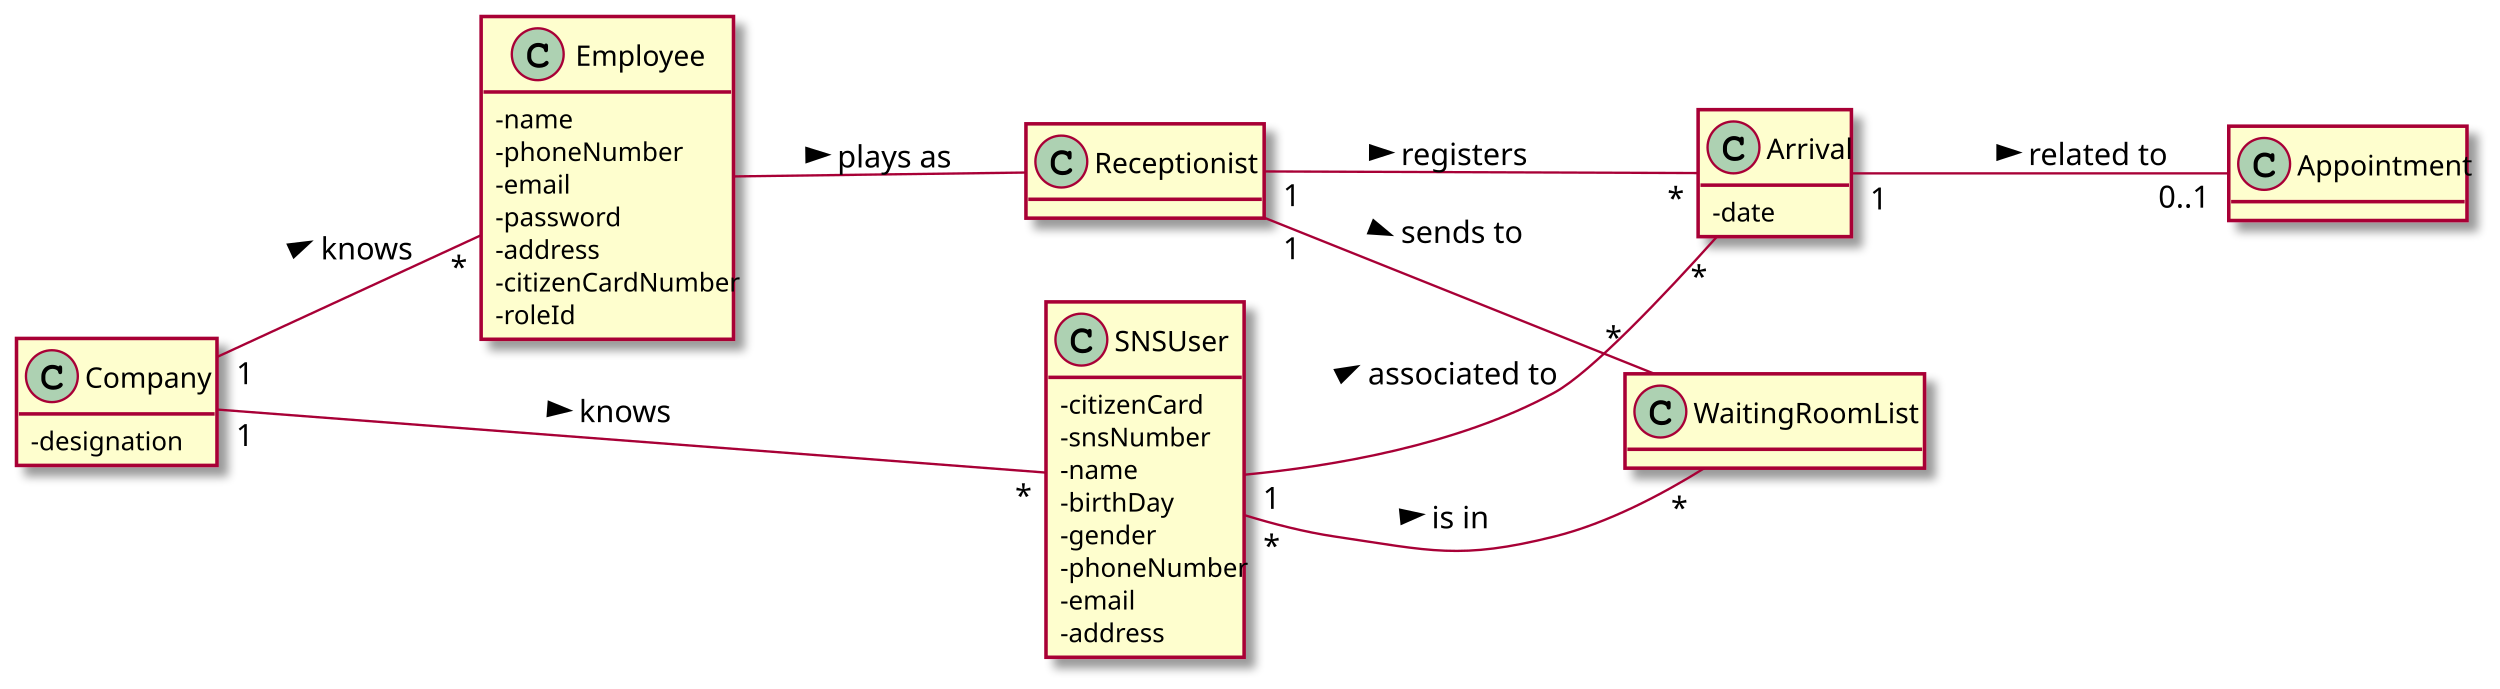
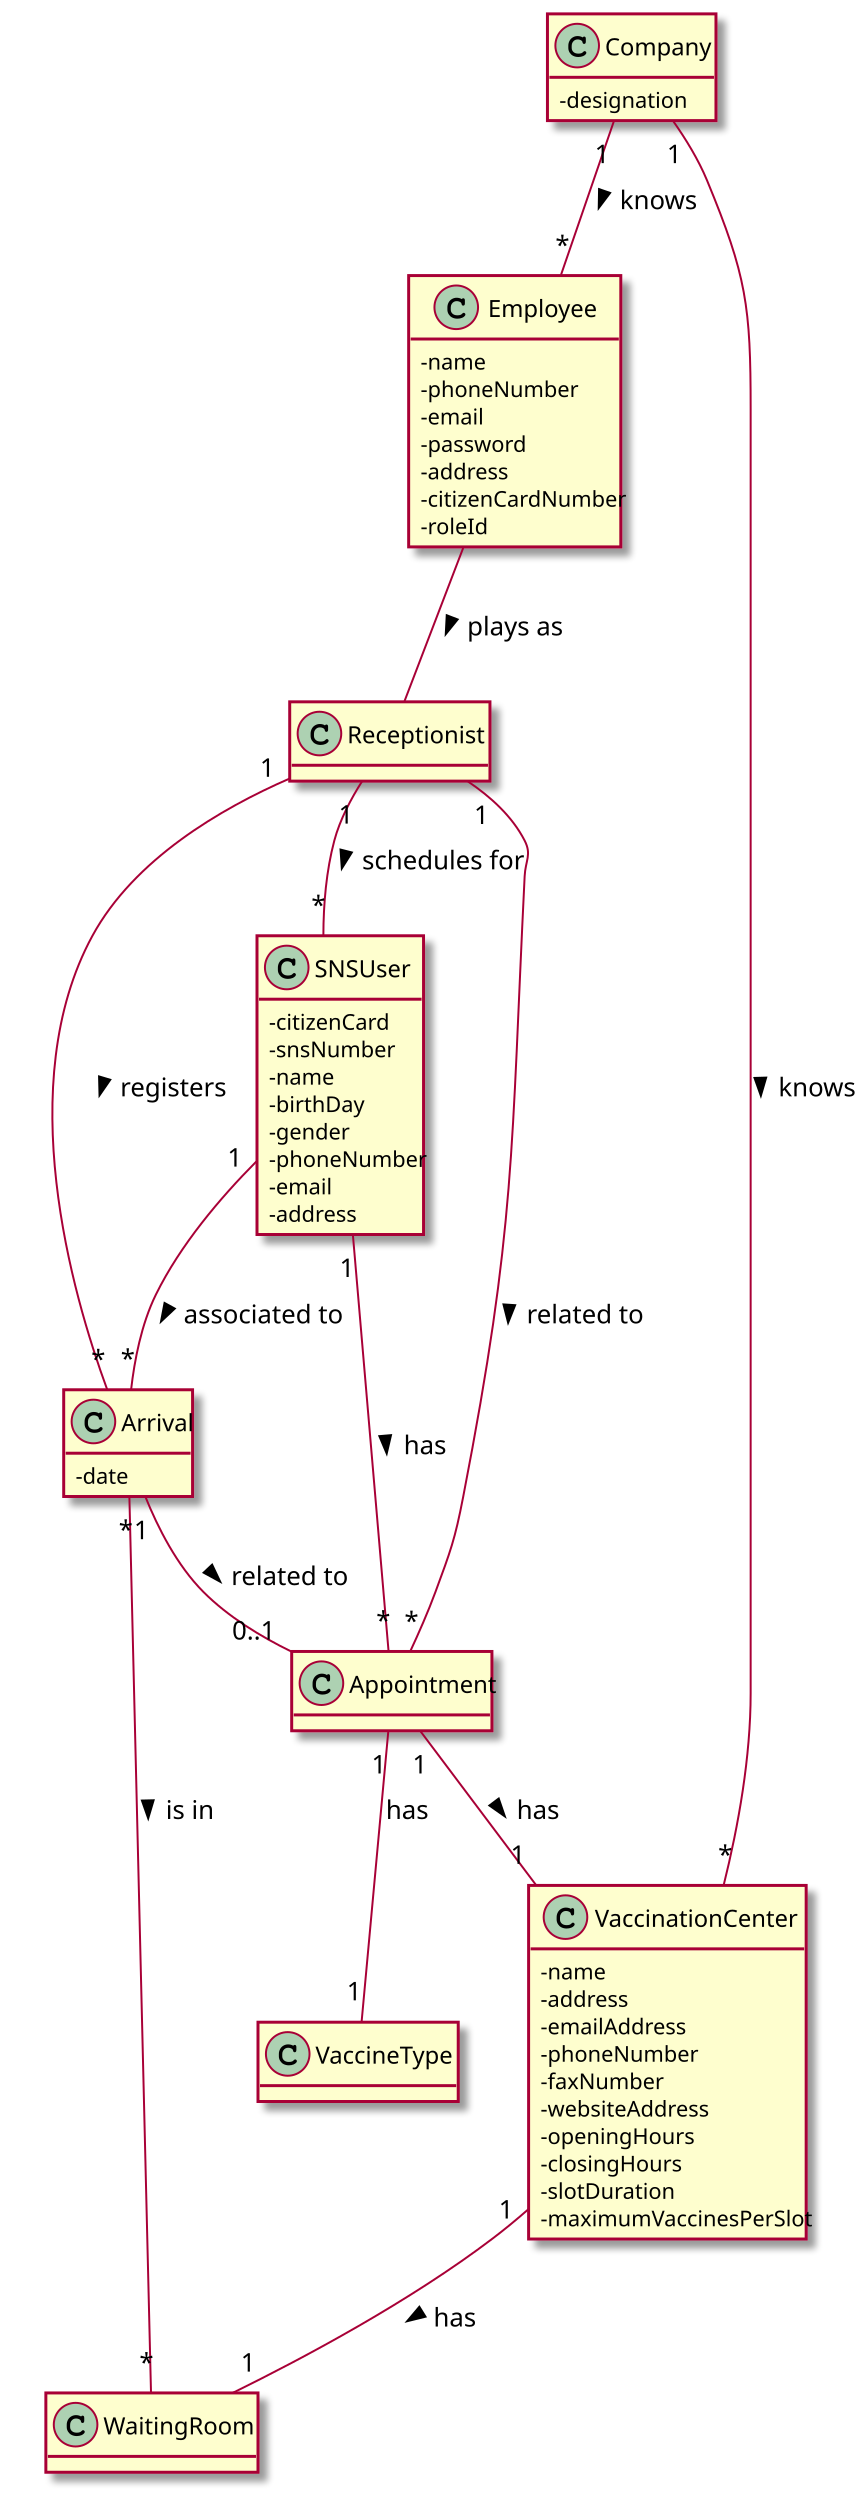
- <svg xmlns="http://www.w3.org/2000/svg" contentScriptType="application/ecmascript" contentStyleType="text/css" height="292px" preserveAspectRatio="none" style="width:1060px;height:292px;background:#FFFFFF;" version="1.1" viewBox="0 0 1060 292" width="1060px" zoomAndPan="magnify">
+ <svg xmlns="http://www.w3.org/2000/svg" contentScriptType="application/ecmascript" contentStyleType="text/css" height="1261px" preserveAspectRatio="none" style="width:437px;height:1261px;background:#FFFFFF;" version="1.1" viewBox="0 0 437 1261" width="437px" zoomAndPan="magnify">
  <defs>
-     <filter height="300%" id="f13gwiuajo03uo" width="300%" x="-1" y="-1">
+     <filter height="300%" id="f1dsujet4sv7ur" width="300%" x="-1" y="-1">
      <feGaussianBlur result="blurOut" stdDeviation="2.0" />
      <feColorMatrix in="blurOut" result="blurOut2" type="matrix" values="0 0 0 0 0 0 0 0 0 0 0 0 0 0 0 0 0 0 .4 0" />
      <feOffset dx="4.0" dy="4.0" in="blurOut2" result="blurOut3" />
      <feBlend in="SourceGraphic" in2="blurOut3" mode="normal" />
    </filter>
  </defs>
  <g>
-     <rect codeLine="5" fill="#FEFECE" filter="url(#f13gwiuajo03uo)" height="136.852" id="Employee" style="stroke:#A80036;stroke-width:1.5;" width="107" x="204" y="7" />
-     <ellipse cx="228" cy="23" fill="#ADD1B2" rx="11" ry="11" style="stroke:#A80036;stroke-width:1.0;" />
-     <path d="M230.766,18.875 Q230.922,18.656 231.109,18.547 Q231.297,18.438 231.516,18.438 Q231.891,18.438 232.125,18.703 Q232.359,18.953 232.359,19.562 L232.359,21.016 Q232.359,21.625 232.125,21.891 Q231.891,22.156 231.516,22.156 Q231.172,22.156 230.969,21.953 Q230.766,21.766 230.656,21.25 Q230.609,20.891 230.422,20.703 Q230.094,20.328 229.484,20.109 Q228.875,19.891 228.25,19.891 Q227.484,19.891 226.844,20.219 Q226.219,20.547 225.719,21.297 Q225.234,22.047 225.234,23.078 L225.234,24.172 Q225.234,25.406 226.125,26.234 Q227.016,27.047 228.609,27.047 Q229.547,27.047 230.203,26.797 Q230.594,26.641 231.016,26.203 Q231.281,25.938 231.422,25.859 Q231.578,25.781 231.781,25.781 Q232.109,25.781 232.359,26.047 Q232.625,26.297 232.625,26.641 Q232.625,26.984 232.281,27.391 Q231.781,27.969 230.984,28.297 Q229.906,28.75 228.609,28.75 Q227.094,28.75 225.891,28.125 Q224.906,27.625 224.219,26.562 Q223.531,25.484 223.531,24.203 L223.531,23.047 Q223.531,21.719 224.141,20.578 Q224.766,19.422 225.859,18.812 Q226.953,18.188 228.188,18.188 Q228.922,18.188 229.562,18.359 Q230.219,18.516 230.766,18.875 Z " fill="#000000" />
-     <text fill="#000000" font-family="sans-serif" font-size="12" lengthAdjust="spacing" textLength="55" x="244" y="27.91">Employee</text>
-     <line style="stroke:#A80036;stroke-width:1.5;" x1="205" x2="310" y1="39" y2="39" />
-     <text fill="#000000" font-family="sans-serif" font-size="11" lengthAdjust="spacing" textLength="30" x="210" y="54.419">-name</text>
-     <text fill="#000000" font-family="sans-serif" font-size="11" lengthAdjust="spacing" textLength="71" x="210" y="68.255">-phoneNumber</text>
-     <text fill="#000000" font-family="sans-serif" font-size="11" lengthAdjust="spacing" textLength="28" x="210" y="82.091">-email</text>
-     <text fill="#000000" font-family="sans-serif" font-size="11" lengthAdjust="spacing" textLength="54" x="210" y="95.927">-password</text>
-     <text fill="#000000" font-family="sans-serif" font-size="11" lengthAdjust="spacing" textLength="44" x="210" y="109.763">-address</text>
-     <text fill="#000000" font-family="sans-serif" font-size="11" lengthAdjust="spacing" textLength="95" x="210" y="123.599">-citizenCardNumber</text>
-     <text fill="#000000" font-family="sans-serif" font-size="11" lengthAdjust="spacing" textLength="30" x="210" y="137.435">-roleId</text>
-     <rect codeLine="15" fill="#FEFECE" filter="url(#f13gwiuajo03uo)" height="40" id="Receptionist" style="stroke:#A80036;stroke-width:1.5;" width="101" x="435" y="52.5" />
-     <ellipse cx="450" cy="68.5" fill="#ADD1B2" rx="11" ry="11" style="stroke:#A80036;stroke-width:1.0;" />
-     <path d="M452.766,64.375 Q452.922,64.156 453.109,64.047 Q453.297,63.938 453.516,63.938 Q453.891,63.938 454.125,64.203 Q454.359,64.453 454.359,65.062 L454.359,66.516 Q454.359,67.125 454.125,67.391 Q453.891,67.656 453.516,67.656 Q453.172,67.656 452.969,67.453 Q452.766,67.266 452.656,66.75 Q452.609,66.391 452.422,66.203 Q452.094,65.828 451.484,65.609 Q450.875,65.391 450.25,65.391 Q449.484,65.391 448.844,65.719 Q448.219,66.047 447.719,66.797 Q447.234,67.547 447.234,68.578 L447.234,69.672 Q447.234,70.906 448.125,71.734 Q449.016,72.547 450.609,72.547 Q451.547,72.547 452.203,72.297 Q452.594,72.141 453.016,71.703 Q453.281,71.438 453.422,71.359 Q453.578,71.281 453.781,71.281 Q454.109,71.281 454.359,71.547 Q454.625,71.797 454.625,72.141 Q454.625,72.484 454.281,72.891 Q453.781,73.469 452.984,73.797 Q451.906,74.25 450.609,74.25 Q449.094,74.25 447.891,73.625 Q446.906,73.125 446.219,72.062 Q445.531,70.984 445.531,69.703 L445.531,68.547 Q445.531,67.219 446.141,66.078 Q446.766,64.922 447.859,64.312 Q448.953,63.688 450.188,63.688 Q450.922,63.688 451.562,63.859 Q452.219,64.016 452.766,64.375 Z " fill="#000000" />
-     <text fill="#000000" font-family="sans-serif" font-size="12" lengthAdjust="spacing" textLength="69" x="464" y="73.41">Receptionist</text>
-     <line style="stroke:#A80036;stroke-width:1.5;" x1="436" x2="535" y1="84.5" y2="84.5" />
-     <rect codeLine="17" fill="#FEFECE" filter="url(#f13gwiuajo03uo)" height="53.836" id="Arrival" style="stroke:#A80036;stroke-width:1.5;" width="65" x="720" y="46.5" />
-     <ellipse cx="735" cy="62.5" fill="#ADD1B2" rx="11" ry="11" style="stroke:#A80036;stroke-width:1.0;" />
-     <path d="M737.766,58.375 Q737.922,58.156 738.109,58.047 Q738.297,57.938 738.516,57.938 Q738.891,57.938 739.125,58.203 Q739.359,58.453 739.359,59.062 L739.359,60.516 Q739.359,61.125 739.125,61.391 Q738.891,61.656 738.516,61.656 Q738.172,61.656 737.969,61.453 Q737.766,61.266 737.656,60.75 Q737.609,60.391 737.422,60.203 Q737.094,59.828 736.484,59.609 Q735.875,59.391 735.25,59.391 Q734.484,59.391 733.844,59.719 Q733.219,60.047 732.719,60.797 Q732.234,61.547 732.234,62.578 L732.234,63.672 Q732.234,64.906 733.125,65.734 Q734.016,66.547 735.609,66.547 Q736.547,66.547 737.203,66.297 Q737.594,66.141 738.016,65.703 Q738.281,65.438 738.422,65.359 Q738.578,65.281 738.781,65.281 Q739.109,65.281 739.359,65.547 Q739.625,65.797 739.625,66.141 Q739.625,66.484 739.281,66.891 Q738.781,67.469 737.984,67.797 Q736.906,68.25 735.609,68.25 Q734.094,68.25 732.891,67.625 Q731.906,67.125 731.219,66.062 Q730.531,64.984 730.531,63.703 L730.531,62.547 Q730.531,61.219 731.141,60.078 Q731.766,58.922 732.859,58.312 Q733.953,57.688 735.188,57.688 Q735.922,57.688 736.562,57.859 Q737.219,58.016 737.766,58.375 Z " fill="#000000" />
-     <text fill="#000000" font-family="sans-serif" font-size="12" lengthAdjust="spacing" textLength="33" x="749" y="67.41">Arrival</text>
-     <line style="stroke:#A80036;stroke-width:1.5;" x1="721" x2="784" y1="78.5" y2="78.5" />
-     <text fill="#000000" font-family="sans-serif" font-size="11" lengthAdjust="spacing" textLength="25" x="726" y="93.919">-date</text>
-     <rect codeLine="21" fill="#FEFECE" filter="url(#f13gwiuajo03uo)" height="40" id="Appointment" style="stroke:#A80036;stroke-width:1.5;" width="101" x="945" y="53.5" />
-     <ellipse cx="960" cy="69.5" fill="#ADD1B2" rx="11" ry="11" style="stroke:#A80036;stroke-width:1.0;" />
-     <path d="M962.766,65.375 Q962.922,65.156 963.109,65.047 Q963.297,64.938 963.516,64.938 Q963.891,64.938 964.125,65.203 Q964.359,65.453 964.359,66.062 L964.359,67.516 Q964.359,68.125 964.125,68.391 Q963.891,68.656 963.516,68.656 Q963.172,68.656 962.969,68.453 Q962.766,68.266 962.656,67.75 Q962.609,67.391 962.422,67.203 Q962.094,66.828 961.484,66.609 Q960.875,66.391 960.25,66.391 Q959.484,66.391 958.844,66.719 Q958.219,67.047 957.719,67.797 Q957.234,68.547 957.234,69.578 L957.234,70.672 Q957.234,71.906 958.125,72.734 Q959.016,73.547 960.609,73.547 Q961.547,73.547 962.203,73.297 Q962.594,73.141 963.016,72.703 Q963.281,72.438 963.422,72.359 Q963.578,72.281 963.781,72.281 Q964.109,72.281 964.359,72.547 Q964.625,72.797 964.625,73.141 Q964.625,73.484 964.281,73.891 Q963.781,74.469 962.984,74.797 Q961.906,75.25 960.609,75.25 Q959.094,75.25 957.891,74.625 Q956.906,74.125 956.219,73.062 Q955.531,71.984 955.531,70.703 L955.531,69.547 Q955.531,68.219 956.141,67.078 Q956.766,65.922 957.859,65.312 Q958.953,64.688 960.188,64.688 Q960.922,64.688 961.562,64.859 Q962.219,65.016 962.766,65.375 Z " fill="#000000" />
-     <text fill="#000000" font-family="sans-serif" font-size="12" lengthAdjust="spacing" textLength="69" x="974" y="74.41">Appointment</text>
-     <line style="stroke:#A80036;stroke-width:1.5;" x1="946" x2="1045" y1="85.5" y2="85.5" />
-     <rect codeLine="23" fill="#FEFECE" filter="url(#f13gwiuajo03uo)" height="150.688" id="SNSUser" style="stroke:#A80036;stroke-width:1.5;" width="84" x="443.5" y="128" />
-     <ellipse cx="458.5" cy="144" fill="#ADD1B2" rx="11" ry="11" style="stroke:#A80036;stroke-width:1.0;" />
-     <path d="M461.266,139.875 Q461.422,139.656 461.609,139.547 Q461.797,139.438 462.016,139.438 Q462.391,139.438 462.625,139.703 Q462.859,139.953 462.859,140.562 L462.859,142.016 Q462.859,142.625 462.625,142.891 Q462.391,143.156 462.016,143.156 Q461.672,143.156 461.469,142.953 Q461.266,142.766 461.156,142.25 Q461.109,141.891 460.922,141.703 Q460.594,141.328 459.984,141.109 Q459.375,140.891 458.75,140.891 Q457.984,140.891 457.344,141.219 Q456.719,141.547 456.219,142.297 Q455.734,143.047 455.734,144.078 L455.734,145.172 Q455.734,146.406 456.625,147.234 Q457.516,148.047 459.109,148.047 Q460.047,148.047 460.703,147.797 Q461.094,147.641 461.516,147.203 Q461.781,146.938 461.922,146.859 Q462.078,146.781 462.281,146.781 Q462.609,146.781 462.859,147.047 Q463.125,147.297 463.125,147.641 Q463.125,147.984 462.781,148.391 Q462.281,148.969 461.484,149.297 Q460.406,149.75 459.109,149.75 Q457.594,149.75 456.391,149.125 Q455.406,148.625 454.719,147.562 Q454.031,146.484 454.031,145.203 L454.031,144.047 Q454.031,142.719 454.641,141.578 Q455.266,140.422 456.359,139.812 Q457.453,139.188 458.688,139.188 Q459.422,139.188 460.062,139.359 Q460.719,139.516 461.266,139.875 Z " fill="#000000" />
-     <text fill="#000000" font-family="sans-serif" font-size="12" lengthAdjust="spacing" textLength="52" x="472.5" y="148.91">SNSUser</text>
-     <line style="stroke:#A80036;stroke-width:1.5;" x1="444.5" x2="526.5" y1="160" y2="160" />
-     <text fill="#000000" font-family="sans-serif" font-size="11" lengthAdjust="spacing" textLength="58" x="449.5" y="175.419">-citizenCard</text>
-     <text fill="#000000" font-family="sans-serif" font-size="11" lengthAdjust="spacing" textLength="59" x="449.5" y="189.255">-snsNumber</text>
-     <text fill="#000000" font-family="sans-serif" font-size="11" lengthAdjust="spacing" textLength="30" x="449.5" y="203.091">-name</text>
-     <text fill="#000000" font-family="sans-serif" font-size="11" lengthAdjust="spacing" textLength="44" x="449.5" y="216.927">-birthDay</text>
-     <text fill="#000000" font-family="sans-serif" font-size="11" lengthAdjust="spacing" textLength="38" x="449.5" y="230.763">-gender</text>
-     <text fill="#000000" font-family="sans-serif" font-size="11" lengthAdjust="spacing" textLength="71" x="449.5" y="244.599">-phoneNumber</text>
-     <text fill="#000000" font-family="sans-serif" font-size="11" lengthAdjust="spacing" textLength="28" x="449.5" y="258.435">-email</text>
-     <text fill="#000000" font-family="sans-serif" font-size="11" lengthAdjust="spacing" textLength="44" x="449.5" y="272.271">-address</text>
-     <rect codeLine="34" fill="#FEFECE" filter="url(#f13gwiuajo03uo)" height="53.836" id="Company" style="stroke:#A80036;stroke-width:1.5;" width="85" x="7" y="143.5" />
-     <ellipse cx="22" cy="159.5" fill="#ADD1B2" rx="11" ry="11" style="stroke:#A80036;stroke-width:1.0;" />
-     <path d="M24.766,155.375 Q24.922,155.156 25.109,155.047 Q25.297,154.938 25.516,154.938 Q25.891,154.938 26.125,155.203 Q26.359,155.453 26.359,156.062 L26.359,157.516 Q26.359,158.125 26.125,158.391 Q25.891,158.656 25.516,158.656 Q25.172,158.656 24.969,158.453 Q24.766,158.266 24.656,157.75 Q24.609,157.391 24.422,157.203 Q24.094,156.828 23.484,156.609 Q22.875,156.391 22.25,156.391 Q21.484,156.391 20.844,156.719 Q20.219,157.047 19.719,157.797 Q19.234,158.547 19.234,159.578 L19.234,160.672 Q19.234,161.906 20.125,162.734 Q21.016,163.547 22.609,163.547 Q23.547,163.547 24.203,163.297 Q24.594,163.141 25.016,162.703 Q25.281,162.438 25.422,162.359 Q25.578,162.281 25.781,162.281 Q26.109,162.281 26.359,162.547 Q26.625,162.797 26.625,163.141 Q26.625,163.484 26.281,163.891 Q25.781,164.469 24.984,164.797 Q23.906,165.25 22.609,165.25 Q21.094,165.25 19.891,164.625 Q18.906,164.125 18.219,163.062 Q17.531,161.984 17.531,160.703 L17.531,159.547 Q17.531,158.219 18.141,157.078 Q18.766,155.922 19.859,155.312 Q20.953,154.688 22.188,154.688 Q22.922,154.688 23.562,154.859 Q24.219,155.016 24.766,155.375 Z " fill="#000000" />
-     <text fill="#000000" font-family="sans-serif" font-size="12" lengthAdjust="spacing" textLength="53" x="36" y="164.41">Company</text>
-     <line style="stroke:#A80036;stroke-width:1.5;" x1="8" x2="91" y1="175.5" y2="175.5" />
-     <text fill="#000000" font-family="sans-serif" font-size="11" lengthAdjust="spacing" textLength="59" x="13" y="190.919">-designation</text>
-     <rect codeLine="38" fill="#FEFECE" filter="url(#f13gwiuajo03uo)" height="40" id="WaitingRoomList" style="stroke:#A80036;stroke-width:1.5;" width="127" x="689" y="158.5" />
-     <ellipse cx="704" cy="174.5" fill="#ADD1B2" rx="11" ry="11" style="stroke:#A80036;stroke-width:1.0;" />
-     <path d="M706.766,170.375 Q706.922,170.156 707.109,170.047 Q707.297,169.938 707.516,169.938 Q707.891,169.938 708.125,170.203 Q708.359,170.453 708.359,171.062 L708.359,172.516 Q708.359,173.125 708.125,173.391 Q707.891,173.656 707.516,173.656 Q707.172,173.656 706.969,173.453 Q706.766,173.266 706.656,172.75 Q706.609,172.391 706.422,172.203 Q706.094,171.828 705.484,171.609 Q704.875,171.391 704.25,171.391 Q703.484,171.391 702.844,171.719 Q702.219,172.047 701.719,172.797 Q701.234,173.547 701.234,174.578 L701.234,175.672 Q701.234,176.906 702.125,177.734 Q703.016,178.547 704.609,178.547 Q705.547,178.547 706.203,178.297 Q706.594,178.141 707.016,177.703 Q707.281,177.438 707.422,177.359 Q707.578,177.281 707.781,177.281 Q708.109,177.281 708.359,177.547 Q708.625,177.797 708.625,178.141 Q708.625,178.484 708.281,178.891 Q707.781,179.469 706.984,179.797 Q705.906,180.25 704.609,180.25 Q703.094,180.25 701.891,179.625 Q700.906,179.125 700.219,178.062 Q699.531,176.984 699.531,175.703 L699.531,174.547 Q699.531,173.219 700.141,172.078 Q700.766,170.922 701.859,170.312 Q702.953,169.688 704.188,169.688 Q704.922,169.688 705.562,169.859 Q706.219,170.016 706.766,170.375 Z " fill="#000000" />
-     <text fill="#000000" font-family="sans-serif" font-size="12" lengthAdjust="spacing" textLength="95" x="718" y="179.41">WaitingRoomList</text>
-     <line style="stroke:#A80036;stroke-width:1.5;" x1="690" x2="815" y1="190.5" y2="190.5" />
-     <path codeLine="40" d="M785.01,73.5 C825.71,73.5 897.01,73.5 944.99,73.5 " fill="none" id="Arrival-Appointment" style="stroke:#A80036;stroke-width:1.0;" />
-     <polygon fill="#000000" points="856,64.676,846.955,61.737,846.955,67.615,856,64.676" style="stroke:#000000;stroke-width:1.0;" />
-     <text fill="#000000" font-family="sans-serif" font-size="13" lengthAdjust="spacing" textLength="54" x="860" y="69.995">related to</text>
-     <text fill="#000000" font-family="sans-serif" font-size="13" lengthAdjust="spacing" textLength="7" x="792.887" y="88.802">1</text>
-     <text fill="#000000" font-family="sans-serif" font-size="13" lengthAdjust="spacing" textLength="22" x="915.109" y="88.043">0..1</text>
-     <path codeLine="41" d="M92.19,151.28 C124.4,136.42 169.19,115.76 203.88,99.77 " fill="none" id="Company-Employee" style="stroke:#A80036;stroke-width:1.0;" />
-     <polygon fill="#000000" points="131.54,102.582,122.096,103.701,124.558,109.039,131.54,102.582" style="stroke:#000000;stroke-width:1.0;" />
-     <text fill="#000000" font-family="sans-serif" font-size="13" lengthAdjust="spacing" textLength="37" x="136" y="109.995">knows</text>
-     <text fill="#000000" font-family="sans-serif" font-size="13" lengthAdjust="spacing" textLength="7" x="100.129" y="162.891">1</text>
-     <text fill="#000000" font-family="sans-serif" font-size="13" lengthAdjust="spacing" textLength="5" x="190.988" y="117.838">*</text>
-     <path codeLine="42" d="M311.2,74.8 C348.51,74.31 398.21,73.65 434.82,73.16 " fill="none" id="Employee-Receptionist" style="stroke:#A80036;stroke-width:1.0;" />
-     <polygon fill="#000000" points="351,65.609,341.916,62.791,341.994,68.668,351,65.609" style="stroke:#000000;stroke-width:1.0;" />
-     <text fill="#000000" font-family="sans-serif" font-size="13" lengthAdjust="spacing" textLength="49" x="355" y="70.995">plays as</text>
-     <path codeLine="43" d="M92.11,173.66 C175.17,179.98 360.63,194.08 443.33,200.37 " fill="none" id="Company-SNSUser" style="stroke:#A80036;stroke-width:1.0;" />
-     <polygon fill="#000000" points="241.486,174.055,232.689,170.439,232.244,176.299,241.486,174.055" style="stroke:#000000;stroke-width:1.0;" />
-     <text fill="#000000" font-family="sans-serif" font-size="13" lengthAdjust="spacing" textLength="37" x="245.5" y="178.995">knows</text>
-     <text fill="#000000" font-family="sans-serif" font-size="13" lengthAdjust="spacing" textLength="7" x="100.035" y="189.118">1</text>
-     <text fill="#000000" font-family="sans-serif" font-size="13" lengthAdjust="spacing" textLength="5" x="430.373" y="214.792">*</text>
-     <path codeLine="44" d="M536.03,72.69 C589.81,72.89 674.11,73.21 719.68,73.38 " fill="none" id="Receptionist-Arrival" style="stroke:#A80036;stroke-width:1.0;" />
-     <polygon fill="#000000" points="590,64.695,580.966,61.722,580.944,67.6,590,64.695" style="stroke:#000000;stroke-width:1.0;" />
-     <text fill="#000000" font-family="sans-serif" font-size="13" lengthAdjust="spacing" textLength="50" x="594" y="69.995">registers</text>
-     <text fill="#000000" font-family="sans-serif" font-size="13" lengthAdjust="spacing" textLength="7" x="543.966" y="87.414">1</text>
-     <text fill="#000000" font-family="sans-serif" font-size="13" lengthAdjust="spacing" textLength="5" x="706.954" y="88.655">*</text>
-     <path codeLine="45" d="M536.03,92.31 C583.22,111.19 653.9,139.46 701.31,158.42 " fill="none" id="Receptionist-WaitingRoomList" style="stroke:#A80036;stroke-width:1.0;" />
-     <polygon fill="#000000" points="589.642,99.533,582.336,93.445,580.153,98.902,589.642,99.533" style="stroke:#000000;stroke-width:1.0;" />
-     <text fill="#000000" font-family="sans-serif" font-size="13" lengthAdjust="spacing" textLength="50" x="594" y="102.995">sends to</text>
-     <text fill="#000000" font-family="sans-serif" font-size="13" lengthAdjust="spacing" textLength="7" x="543.966" y="109.915">1</text>
-     <text fill="#000000" font-family="sans-serif" font-size="13" lengthAdjust="spacing" textLength="5" x="680.539" y="147.718">*</text>
-     <path codeLine="46" d="M527.65,218.42 C539.83,222.15 553.31,225.63 566,227.5 C606.89,233.54 618.89,237.47 659,227.5 C681.75,221.85 705.06,209.45 722.59,198.54 " fill="none" id="SNSUser-WaitingRoomList" style="stroke:#A80036;stroke-width:1.0;" />
-     <polygon fill="#000000" points="602.974,218.168,593.678,216.162,594.274,222.01,602.974,218.168" style="stroke:#000000;stroke-width:1.0;" />
-     <text fill="#000000" font-family="sans-serif" font-size="13" lengthAdjust="spacing" textLength="24" x="607" y="223.995">is in</text>
-     <text fill="#000000" font-family="sans-serif" font-size="13" lengthAdjust="spacing" textLength="5" x="535.603" y="236.057">*</text>
-     <text fill="#000000" font-family="sans-serif" font-size="13" lengthAdjust="spacing" textLength="5" x="708.475" y="219.971">*</text>
-     <path codeLine="47" d="M527.83,201.26 C564.29,197.78 617.87,188.95 659,166.5 C674.69,157.93 705.93,124.9 727.74,100.62 " fill="none" id="SNSUser-Arrival" style="stroke:#A80036;stroke-width:1.0;" />
-     <polygon fill="#000000" points="575.466,155.428,566.065,156.87,568.708,162.12,575.466,155.428" style="stroke:#000000;stroke-width:1.0;" />
-     <text fill="#000000" font-family="sans-serif" font-size="13" lengthAdjust="spacing" textLength="78" x="580" y="162.995">associated to</text>
-     <text fill="#000000" font-family="sans-serif" font-size="13" lengthAdjust="spacing" textLength="7" x="535.421" y="215.764">1</text>
-     <text fill="#000000" font-family="sans-serif" font-size="13" lengthAdjust="spacing" textLength="5" x="716.777" y="121.854">*</text>
+     <rect codeLine="5" fill="#FEFECE" filter="url(#f1dsujet4sv7ur)" height="40" id="Appointment" style="stroke:#A80036;stroke-width:1.5;" width="101" x="147.13" y="833" />
+     <ellipse cx="162.13" cy="849" fill="#ADD1B2" rx="11" ry="11" style="stroke:#A80036;stroke-width:1.0;" />
+     <path d="M164.896,844.875 Q165.052,844.656 165.239,844.547 Q165.427,844.438 165.646,844.438 Q166.021,844.438 166.255,844.703 Q166.489,844.953 166.489,845.562 L166.489,847.016 Q166.489,847.625 166.255,847.891 Q166.021,848.156 165.646,848.156 Q165.302,848.156 165.099,847.953 Q164.896,847.766 164.786,847.25 Q164.739,846.891 164.552,846.703 Q164.224,846.328 163.614,846.109 Q163.005,845.891 162.38,845.891 Q161.614,845.891 160.974,846.219 Q160.349,846.547 159.849,847.297 Q159.364,848.047 159.364,849.078 L159.364,850.172 Q159.364,851.406 160.255,852.234 Q161.146,853.047 162.739,853.047 Q163.677,853.047 164.333,852.797 Q164.724,852.641 165.146,852.203 Q165.411,851.938 165.552,851.859 Q165.708,851.781 165.911,851.781 Q166.239,851.781 166.489,852.047 Q166.755,852.297 166.755,852.641 Q166.755,852.984 166.411,853.391 Q165.911,853.969 165.114,854.297 Q164.036,854.75 162.739,854.75 Q161.224,854.75 160.021,854.125 Q159.036,853.625 158.349,852.562 Q157.661,851.484 157.661,850.203 L157.661,849.047 Q157.661,847.719 158.271,846.578 Q158.896,845.422 159.989,844.812 Q161.083,844.188 162.317,844.188 Q163.052,844.188 163.692,844.359 Q164.349,844.516 164.896,844.875 Z " fill="#000000" />
+     <text fill="#000000" font-family="sans-serif" font-size="12" lengthAdjust="spacing" textLength="69" x="176.13" y="853.91">Appointment</text>
+     <line style="stroke:#A80036;stroke-width:1.5;" x1="148.13" x2="247.13" y1="865" y2="865" />
+     <rect codeLine="7" fill="#FEFECE" filter="url(#f1dsujet4sv7ur)" height="53.836" id="Arrival" style="stroke:#A80036;stroke-width:1.5;" width="65" x="32.13" y="701" />
+     <ellipse cx="47.13" cy="717" fill="#ADD1B2" rx="11" ry="11" style="stroke:#A80036;stroke-width:1.0;" />
+     <path d="M49.896,712.875 Q50.052,712.656 50.239,712.547 Q50.427,712.438 50.646,712.438 Q51.021,712.438 51.255,712.703 Q51.489,712.953 51.489,713.562 L51.489,715.016 Q51.489,715.625 51.255,715.891 Q51.021,716.156 50.646,716.156 Q50.302,716.156 50.099,715.953 Q49.896,715.766 49.786,715.25 Q49.739,714.891 49.552,714.703 Q49.224,714.328 48.614,714.109 Q48.005,713.891 47.38,713.891 Q46.614,713.891 45.974,714.219 Q45.349,714.547 44.849,715.297 Q44.364,716.047 44.364,717.078 L44.364,718.172 Q44.364,719.406 45.255,720.234 Q46.146,721.047 47.739,721.047 Q48.677,721.047 49.333,720.797 Q49.724,720.641 50.146,720.203 Q50.411,719.938 50.552,719.859 Q50.708,719.781 50.911,719.781 Q51.239,719.781 51.489,720.047 Q51.755,720.297 51.755,720.641 Q51.755,720.984 51.411,721.391 Q50.911,721.969 50.114,722.297 Q49.036,722.75 47.739,722.75 Q46.224,722.75 45.021,722.125 Q44.036,721.625 43.349,720.562 Q42.661,719.484 42.661,718.203 L42.661,717.047 Q42.661,715.719 43.271,714.578 Q43.896,713.422 44.989,712.812 Q46.083,712.188 47.318,712.188 Q48.052,712.188 48.693,712.359 Q49.349,712.516 49.896,712.875 Z " fill="#000000" />
+     <text fill="#000000" font-family="sans-serif" font-size="12" lengthAdjust="spacing" textLength="33" x="61.13" y="721.91">Arrival</text>
+     <line style="stroke:#A80036;stroke-width:1.5;" x1="33.13" x2="96.13" y1="733" y2="733" />
+     <text fill="#000000" font-family="sans-serif" font-size="11" lengthAdjust="spacing" textLength="25" x="38.13" y="748.419">-date</text>
+     <rect codeLine="11" fill="#FEFECE" filter="url(#f1dsujet4sv7ur)" height="53.836" id="Company" style="stroke:#A80036;stroke-width:1.5;" width="85" x="276.13" y="7" />
+     <ellipse cx="291.13" cy="23" fill="#ADD1B2" rx="11" ry="11" style="stroke:#A80036;stroke-width:1.0;" />
+     <path d="M293.896,18.875 Q294.052,18.656 294.239,18.547 Q294.427,18.438 294.646,18.438 Q295.021,18.438 295.255,18.703 Q295.489,18.953 295.489,19.562 L295.489,21.016 Q295.489,21.625 295.255,21.891 Q295.021,22.156 294.646,22.156 Q294.302,22.156 294.099,21.953 Q293.896,21.766 293.786,21.25 Q293.739,20.891 293.552,20.703 Q293.224,20.328 292.614,20.109 Q292.005,19.891 291.38,19.891 Q290.614,19.891 289.974,20.219 Q289.349,20.547 288.849,21.297 Q288.364,22.047 288.364,23.078 L288.364,24.172 Q288.364,25.406 289.255,26.234 Q290.146,27.047 291.739,27.047 Q292.677,27.047 293.333,26.797 Q293.724,26.641 294.146,26.203 Q294.411,25.938 294.552,25.859 Q294.708,25.781 294.911,25.781 Q295.239,25.781 295.489,26.047 Q295.755,26.297 295.755,26.641 Q295.755,26.984 295.411,27.391 Q294.911,27.969 294.114,28.297 Q293.036,28.75 291.739,28.75 Q290.224,28.75 289.021,28.125 Q288.036,27.625 287.349,26.562 Q286.661,25.484 286.661,24.203 L286.661,23.047 Q286.661,21.719 287.271,20.578 Q287.896,19.422 288.989,18.812 Q290.083,18.188 291.317,18.188 Q292.052,18.188 292.692,18.359 Q293.349,18.516 293.896,18.875 Z " fill="#000000" />
+     <text fill="#000000" font-family="sans-serif" font-size="12" lengthAdjust="spacing" textLength="53" x="305.13" y="27.91">Company</text>
+     <line style="stroke:#A80036;stroke-width:1.5;" x1="277.13" x2="360.13" y1="39" y2="39" />
+     <text fill="#000000" font-family="sans-serif" font-size="11" lengthAdjust="spacing" textLength="59" x="282.13" y="54.419">-designation</text>
+     <rect codeLine="15" fill="#FEFECE" filter="url(#f1dsujet4sv7ur)" height="136.852" id="Employee" style="stroke:#A80036;stroke-width:1.5;" width="107" x="206.13" y="139" />
+     <ellipse cx="230.13" cy="155" fill="#ADD1B2" rx="11" ry="11" style="stroke:#A80036;stroke-width:1.0;" />
+     <path d="M232.896,150.875 Q233.052,150.656 233.239,150.547 Q233.427,150.438 233.646,150.438 Q234.021,150.438 234.255,150.703 Q234.489,150.953 234.489,151.562 L234.489,153.016 Q234.489,153.625 234.255,153.891 Q234.021,154.156 233.646,154.156 Q233.302,154.156 233.099,153.953 Q232.896,153.766 232.786,153.25 Q232.739,152.891 232.552,152.703 Q232.224,152.328 231.614,152.109 Q231.005,151.891 230.38,151.891 Q229.614,151.891 228.974,152.219 Q228.349,152.547 227.849,153.297 Q227.364,154.047 227.364,155.078 L227.364,156.172 Q227.364,157.406 228.255,158.234 Q229.146,159.047 230.739,159.047 Q231.677,159.047 232.333,158.797 Q232.724,158.641 233.146,158.203 Q233.411,157.938 233.552,157.859 Q233.708,157.781 233.911,157.781 Q234.239,157.781 234.489,158.047 Q234.755,158.297 234.755,158.641 Q234.755,158.984 234.411,159.391 Q233.911,159.969 233.114,160.297 Q232.036,160.75 230.739,160.75 Q229.224,160.75 228.021,160.125 Q227.036,159.625 226.349,158.562 Q225.661,157.484 225.661,156.203 L225.661,155.047 Q225.661,153.719 226.271,152.578 Q226.896,151.422 227.989,150.812 Q229.083,150.188 230.317,150.188 Q231.052,150.188 231.692,150.359 Q232.349,150.516 232.896,150.875 Z " fill="#000000" />
+     <text fill="#000000" font-family="sans-serif" font-size="12" lengthAdjust="spacing" textLength="55" x="246.13" y="159.91">Employee</text>
+     <line style="stroke:#A80036;stroke-width:1.5;" x1="207.13" x2="312.13" y1="171" y2="171" />
+     <text fill="#000000" font-family="sans-serif" font-size="11" lengthAdjust="spacing" textLength="30" x="212.13" y="186.419">-name</text>
+     <text fill="#000000" font-family="sans-serif" font-size="11" lengthAdjust="spacing" textLength="71" x="212.13" y="200.255">-phoneNumber</text>
+     <text fill="#000000" font-family="sans-serif" font-size="11" lengthAdjust="spacing" textLength="28" x="212.13" y="214.091">-email</text>
+     <text fill="#000000" font-family="sans-serif" font-size="11" lengthAdjust="spacing" textLength="54" x="212.13" y="227.927">-password</text>
+     <text fill="#000000" font-family="sans-serif" font-size="11" lengthAdjust="spacing" textLength="44" x="212.13" y="241.763">-address</text>
+     <text fill="#000000" font-family="sans-serif" font-size="11" lengthAdjust="spacing" textLength="95" x="212.13" y="255.599">-citizenCardNumber</text>
+     <text fill="#000000" font-family="sans-serif" font-size="11" lengthAdjust="spacing" textLength="30" x="212.13" y="269.435">-roleId</text>
+     <rect codeLine="25" fill="#FEFECE" filter="url(#f1dsujet4sv7ur)" height="40" id="Receptionist" style="stroke:#A80036;stroke-width:1.5;" width="101" x="146.13" y="354" />
+     <ellipse cx="161.13" cy="370" fill="#ADD1B2" rx="11" ry="11" style="stroke:#A80036;stroke-width:1.0;" />
+     <path d="M163.896,365.875 Q164.052,365.656 164.239,365.547 Q164.427,365.438 164.646,365.438 Q165.021,365.438 165.255,365.703 Q165.489,365.953 165.489,366.562 L165.489,368.016 Q165.489,368.625 165.255,368.891 Q165.021,369.156 164.646,369.156 Q164.302,369.156 164.099,368.953 Q163.896,368.766 163.786,368.25 Q163.739,367.891 163.552,367.703 Q163.224,367.328 162.614,367.109 Q162.005,366.891 161.38,366.891 Q160.614,366.891 159.974,367.219 Q159.349,367.547 158.849,368.297 Q158.364,369.047 158.364,370.078 L158.364,371.172 Q158.364,372.406 159.255,373.234 Q160.146,374.047 161.739,374.047 Q162.677,374.047 163.333,373.797 Q163.724,373.641 164.146,373.203 Q164.411,372.938 164.552,372.859 Q164.708,372.781 164.911,372.781 Q165.239,372.781 165.489,373.047 Q165.755,373.297 165.755,373.641 Q165.755,373.984 165.411,374.391 Q164.911,374.969 164.114,375.297 Q163.036,375.75 161.739,375.75 Q160.224,375.75 159.021,375.125 Q158.036,374.625 157.349,373.562 Q156.661,372.484 156.661,371.203 L156.661,370.047 Q156.661,368.719 157.271,367.578 Q157.896,366.422 158.989,365.812 Q160.083,365.188 161.317,365.188 Q162.052,365.188 162.692,365.359 Q163.349,365.516 163.896,365.875 Z " fill="#000000" />
+     <text fill="#000000" font-family="sans-serif" font-size="12" lengthAdjust="spacing" textLength="69" x="175.13" y="374.91">Receptionist</text>
+     <line style="stroke:#A80036;stroke-width:1.5;" x1="147.13" x2="246.13" y1="386" y2="386" />
+     <rect codeLine="27" fill="#FEFECE" filter="url(#f1dsujet4sv7ur)" height="150.688" id="SNSUser" style="stroke:#A80036;stroke-width:1.5;" width="84" x="129.63" y="472" />
+     <ellipse cx="144.63" cy="488" fill="#ADD1B2" rx="11" ry="11" style="stroke:#A80036;stroke-width:1.0;" />
+     <path d="M147.396,483.875 Q147.552,483.656 147.739,483.547 Q147.927,483.438 148.146,483.438 Q148.521,483.438 148.755,483.703 Q148.989,483.953 148.989,484.562 L148.989,486.016 Q148.989,486.625 148.755,486.891 Q148.521,487.156 148.146,487.156 Q147.802,487.156 147.599,486.953 Q147.396,486.766 147.286,486.25 Q147.239,485.891 147.052,485.703 Q146.724,485.328 146.114,485.109 Q145.505,484.891 144.88,484.891 Q144.114,484.891 143.474,485.219 Q142.849,485.547 142.349,486.297 Q141.864,487.047 141.864,488.078 L141.864,489.172 Q141.864,490.406 142.755,491.234 Q143.646,492.047 145.239,492.047 Q146.177,492.047 146.833,491.797 Q147.224,491.641 147.646,491.203 Q147.911,490.938 148.052,490.859 Q148.208,490.781 148.411,490.781 Q148.739,490.781 148.989,491.047 Q149.255,491.297 149.255,491.641 Q149.255,491.984 148.911,492.391 Q148.411,492.969 147.614,493.297 Q146.536,493.75 145.239,493.75 Q143.724,493.75 142.521,493.125 Q141.536,492.625 140.849,491.562 Q140.161,490.484 140.161,489.203 L140.161,488.047 Q140.161,486.719 140.771,485.578 Q141.396,484.422 142.489,483.812 Q143.583,483.188 144.817,483.188 Q145.552,483.188 146.192,483.359 Q146.849,483.516 147.396,483.875 Z " fill="#000000" />
+     <text fill="#000000" font-family="sans-serif" font-size="12" lengthAdjust="spacing" textLength="52" x="158.63" y="492.91">SNSUser</text>
+     <line style="stroke:#A80036;stroke-width:1.5;" x1="130.63" x2="212.63" y1="504" y2="504" />
+     <text fill="#000000" font-family="sans-serif" font-size="11" lengthAdjust="spacing" textLength="58" x="135.63" y="519.419">-citizenCard</text>
+     <text fill="#000000" font-family="sans-serif" font-size="11" lengthAdjust="spacing" textLength="59" x="135.63" y="533.255">-snsNumber</text>
+     <text fill="#000000" font-family="sans-serif" font-size="11" lengthAdjust="spacing" textLength="30" x="135.63" y="547.091">-name</text>
+     <text fill="#000000" font-family="sans-serif" font-size="11" lengthAdjust="spacing" textLength="44" x="135.63" y="560.927">-birthDay</text>
+     <text fill="#000000" font-family="sans-serif" font-size="11" lengthAdjust="spacing" textLength="38" x="135.63" y="574.763">-gender</text>
+     <text fill="#000000" font-family="sans-serif" font-size="11" lengthAdjust="spacing" textLength="71" x="135.63" y="588.599">-phoneNumber</text>
+     <text fill="#000000" font-family="sans-serif" font-size="11" lengthAdjust="spacing" textLength="28" x="135.63" y="602.435">-email</text>
+     <text fill="#000000" font-family="sans-serif" font-size="11" lengthAdjust="spacing" textLength="44" x="135.63" y="616.27">-address</text>
+     <rect codeLine="38" fill="#FEFECE" filter="url(#f1dsujet4sv7ur)" height="178.359" id="VaccinationCenter" style="stroke:#A80036;stroke-width:1.5;" width="140" x="266.63" y="951" />
+     <ellipse cx="285.23" cy="967" fill="#ADD1B2" rx="11" ry="11" style="stroke:#A80036;stroke-width:1.0;" />
+     <path d="M287.996,962.875 Q288.152,962.656 288.339,962.547 Q288.527,962.438 288.746,962.438 Q289.121,962.438 289.355,962.703 Q289.589,962.953 289.589,963.562 L289.589,965.016 Q289.589,965.625 289.355,965.891 Q289.121,966.156 288.746,966.156 Q288.402,966.156 288.199,965.953 Q287.996,965.766 287.886,965.25 Q287.839,964.891 287.652,964.703 Q287.324,964.328 286.714,964.109 Q286.105,963.891 285.48,963.891 Q284.714,963.891 284.074,964.219 Q283.449,964.547 282.949,965.297 Q282.464,966.047 282.464,967.078 L282.464,968.172 Q282.464,969.406 283.355,970.234 Q284.246,971.047 285.839,971.047 Q286.777,971.047 287.433,970.797 Q287.824,970.641 288.246,970.203 Q288.511,969.938 288.652,969.859 Q288.808,969.781 289.011,969.781 Q289.339,969.781 289.589,970.047 Q289.855,970.297 289.855,970.641 Q289.855,970.984 289.511,971.391 Q289.011,971.969 288.214,972.297 Q287.136,972.75 285.839,972.75 Q284.324,972.75 283.121,972.125 Q282.136,971.625 281.449,970.562 Q280.761,969.484 280.761,968.203 L280.761,967.047 Q280.761,965.719 281.371,964.578 Q281.996,963.422 283.089,962.812 Q284.183,962.188 285.418,962.188 Q286.152,962.188 286.793,962.359 Q287.449,962.516 287.996,962.875 Z " fill="#000000" />
+     <text fill="#000000" font-family="sans-serif" font-size="12" lengthAdjust="spacing" textLength="100" x="300.03" y="971.91">VaccinationCenter</text>
+     <line style="stroke:#A80036;stroke-width:1.5;" x1="267.63" x2="405.63" y1="983" y2="983" />
+     <text fill="#000000" font-family="sans-serif" font-size="11" lengthAdjust="spacing" textLength="30" x="272.63" y="998.419">-name</text>
+     <text fill="#000000" font-family="sans-serif" font-size="11" lengthAdjust="spacing" textLength="44" x="272.63" y="1012.255">-address</text>
+     <text fill="#000000" font-family="sans-serif" font-size="11" lengthAdjust="spacing" textLength="70" x="272.63" y="1026.091">-emailAddress</text>
+     <text fill="#000000" font-family="sans-serif" font-size="11" lengthAdjust="spacing" textLength="71" x="272.63" y="1039.927">-phoneNumber</text>
+     <text fill="#000000" font-family="sans-serif" font-size="11" lengthAdjust="spacing" textLength="57" x="272.63" y="1053.763">-faxNumber</text>
+     <text fill="#000000" font-family="sans-serif" font-size="11" lengthAdjust="spacing" textLength="85" x="272.63" y="1067.599">-websiteAddress</text>
+     <text fill="#000000" font-family="sans-serif" font-size="11" lengthAdjust="spacing" textLength="71" x="272.63" y="1081.435">-openingHours</text>
+     <text fill="#000000" font-family="sans-serif" font-size="11" lengthAdjust="spacing" textLength="67" x="272.63" y="1095.271">-closingHours</text>
+     <text fill="#000000" font-family="sans-serif" font-size="11" lengthAdjust="spacing" textLength="61" x="272.63" y="1109.106">-slotDuration</text>
+     <text fill="#000000" font-family="sans-serif" font-size="11" lengthAdjust="spacing" textLength="128" x="272.63" y="1122.942">-maximumVaccinesPerSlot</text>
+     <rect codeLine="51" fill="#FEFECE" filter="url(#f1dsujet4sv7ur)" height="40" id="VaccineType" style="stroke:#A80036;stroke-width:1.5;" width="101" x="130.13" y="1020" />
+     <ellipse cx="145.13" cy="1036" fill="#ADD1B2" rx="11" ry="11" style="stroke:#A80036;stroke-width:1.0;" />
+     <path d="M147.896,1031.875 Q148.052,1031.656 148.239,1031.547 Q148.427,1031.438 148.646,1031.438 Q149.021,1031.438 149.255,1031.703 Q149.489,1031.953 149.489,1032.562 L149.489,1034.016 Q149.489,1034.625 149.255,1034.891 Q149.021,1035.156 148.646,1035.156 Q148.302,1035.156 148.099,1034.953 Q147.896,1034.766 147.786,1034.25 Q147.739,1033.891 147.552,1033.703 Q147.224,1033.328 146.614,1033.109 Q146.005,1032.891 145.38,1032.891 Q144.614,1032.891 143.974,1033.219 Q143.349,1033.547 142.849,1034.297 Q142.364,1035.047 142.364,1036.078 L142.364,1037.172 Q142.364,1038.406 143.255,1039.234 Q144.146,1040.047 145.739,1040.047 Q146.677,1040.047 147.333,1039.797 Q147.724,1039.641 148.146,1039.203 Q148.411,1038.938 148.552,1038.859 Q148.708,1038.781 148.911,1038.781 Q149.239,1038.781 149.489,1039.047 Q149.755,1039.297 149.755,1039.641 Q149.755,1039.984 149.411,1040.391 Q148.911,1040.969 148.114,1041.297 Q147.036,1041.75 145.739,1041.75 Q144.224,1041.75 143.021,1041.125 Q142.036,1040.625 141.349,1039.562 Q140.661,1038.484 140.661,1037.203 L140.661,1036.047 Q140.661,1034.719 141.271,1033.578 Q141.896,1032.422 142.989,1031.812 Q144.083,1031.188 145.317,1031.188 Q146.052,1031.188 146.692,1031.359 Q147.349,1031.516 147.896,1031.875 Z " fill="#000000" />
+     <text fill="#000000" font-family="sans-serif" font-size="12" lengthAdjust="spacing" textLength="69" x="159.13" y="1040.91">VaccineType</text>
+     <line style="stroke:#A80036;stroke-width:1.5;" x1="131.13" x2="230.13" y1="1052" y2="1052" />
+     <rect codeLine="53" fill="#FEFECE" filter="url(#f1dsujet4sv7ur)" height="40" id="WaitingRoom" style="stroke:#A80036;stroke-width:1.5;" width="107" x="23.13" y="1207" />
+     <ellipse cx="38.13" cy="1223" fill="#ADD1B2" rx="11" ry="11" style="stroke:#A80036;stroke-width:1.0;" />
+     <path d="M40.896,1218.875 Q41.052,1218.656 41.239,1218.547 Q41.427,1218.438 41.646,1218.438 Q42.021,1218.438 42.255,1218.703 Q42.489,1218.953 42.489,1219.562 L42.489,1221.016 Q42.489,1221.625 42.255,1221.891 Q42.021,1222.156 41.646,1222.156 Q41.302,1222.156 41.099,1221.953 Q40.896,1221.766 40.786,1221.25 Q40.739,1220.891 40.552,1220.703 Q40.224,1220.328 39.614,1220.109 Q39.005,1219.891 38.38,1219.891 Q37.614,1219.891 36.974,1220.219 Q36.349,1220.547 35.849,1221.297 Q35.364,1222.047 35.364,1223.078 L35.364,1224.172 Q35.364,1225.406 36.255,1226.234 Q37.146,1227.047 38.739,1227.047 Q39.677,1227.047 40.333,1226.797 Q40.724,1226.641 41.146,1226.203 Q41.411,1225.938 41.552,1225.859 Q41.708,1225.781 41.911,1225.781 Q42.239,1225.781 42.489,1226.047 Q42.755,1226.297 42.755,1226.641 Q42.755,1226.984 42.411,1227.391 Q41.911,1227.969 41.114,1228.297 Q40.036,1228.75 38.739,1228.75 Q37.224,1228.75 36.021,1228.125 Q35.036,1227.625 34.349,1226.562 Q33.661,1225.484 33.661,1224.203 L33.661,1223.047 Q33.661,1221.719 34.271,1220.578 Q34.896,1219.422 35.989,1218.812 Q37.083,1218.188 38.318,1218.188 Q39.052,1218.188 39.693,1218.359 Q40.349,1218.516 40.896,1218.875 Z " fill="#000000" />
+     <text fill="#000000" font-family="sans-serif" font-size="12" lengthAdjust="spacing" textLength="75" x="52.13" y="1227.91">WaitingRoom</text>
+     <line style="stroke:#A80036;stroke-width:1.5;" x1="24.13" x2="129.13" y1="1239" y2="1239" />
+     <path codeLine="56" d="M73.4,755.12 C79.63,770.55 89.26,789.61 102.63,803 C115.08,815.48 131.38,825.44 146.95,833.04 " fill="none" id="Arrival-Appointment" style="stroke:#A80036;stroke-width:1.0;" />
+     <polygon fill="#000000" points="111.062,797.812,106.991,789.217,102.716,793.251,111.062,797.812" style="stroke:#000000;stroke-width:1.0;" />
+     <text fill="#000000" font-family="sans-serif" font-size="13" lengthAdjust="spacing" textLength="54" x="116.63" y="799.495">related to</text>
+     <text fill="#000000" font-family="sans-serif" font-size="13" lengthAdjust="spacing" textLength="7" x="67.553" y="776.354">1</text>
+     <text fill="#000000" font-family="sans-serif" font-size="13" lengthAdjust="spacing" textLength="22" x="117.047" y="826.975">0..1</text>
+     <path codeLine="57" d="M65.26,755.02 C67.39,843.3 74.32,1130.16 76.17,1206.95 " fill="none" id="Arrival-WaitingRoom" style="stroke:#A80036;stroke-width:1.0;" />
+     <polygon fill="#000000" points="74.751,917.174,77.47,908.061,71.594,908.203,74.751,917.174" style="stroke:#000000;stroke-width:1.0;" />
+     <text fill="#000000" font-family="sans-serif" font-size="13" lengthAdjust="spacing" textLength="24" x="83.63" y="917.495">is in</text>
+     <text fill="#000000" font-family="sans-serif" font-size="13" lengthAdjust="spacing" textLength="5" x="59.851" y="776.232">*</text>
+     <text fill="#000000" font-family="sans-serif" font-size="13" lengthAdjust="spacing" textLength="5" x="70.3" y="1196.257">*</text>
+     <path codeLine="58" d="M211.98,873.1 C225.99,891.75 248.35,921.51 270.29,950.7 " fill="none" id="Appointment-VaccinationCenter" style="stroke:#A80036;stroke-width:1.0;" />
+     <polygon fill="#000000" points="254.634,916.173,251.55,907.176,246.851,910.707,254.634,916.173" style="stroke:#000000;stroke-width:1.0;" />
+     <text fill="#000000" font-family="sans-serif" font-size="13" lengthAdjust="spacing" textLength="21" x="260.63" y="917.495">has</text>
+     <text fill="#000000" font-family="sans-serif" font-size="13" lengthAdjust="spacing" textLength="7" x="208.032" y="894.548">1</text>
+     <text fill="#000000" font-family="sans-serif" font-size="13" lengthAdjust="spacing" textLength="7" x="257.506" y="940.137">1</text>
+     <path codeLine="59" d="M195.87,873.1 C192.62,908.55 185.67,984.14 182.4,1019.73 " fill="none" id="Appointment-VaccineType" style="stroke:#A80036;stroke-width:1.0;" />
+     <text fill="#000000" font-family="sans-serif" font-size="13" lengthAdjust="spacing" textLength="21" x="194.63" y="917.495">has</text>
+     <text fill="#000000" font-family="sans-serif" font-size="13" lengthAdjust="spacing" textLength="7" x="187.391" y="894.548">1</text>
+     <text fill="#000000" font-family="sans-serif" font-size="13" lengthAdjust="spacing" textLength="7" x="174.892" y="1008.972">1</text>
+     <path codeLine="60" d="M309.67,61.05 C302.58,81.66 292.34,111.42 282.97,138.65 " fill="none" id="Company-Employee" style="stroke:#A80036;stroke-width:1.0;" />
+     <polygon fill="#000000" points="302.003,104.904,307.725,97.307,302.167,95.395,302.003,104.904" style="stroke:#000000;stroke-width:1.0;" />
+     <text fill="#000000" font-family="sans-serif" font-size="13" lengthAdjust="spacing" textLength="37" x="312.63" y="105.495">knows</text>
+     <text fill="#000000" font-family="sans-serif" font-size="13" lengthAdjust="spacing" textLength="7" x="299.944" y="82.269">1</text>
+     <text fill="#000000" font-family="sans-serif" font-size="13" lengthAdjust="spacing" textLength="5" x="280.119" y="128.246">*</text>
+     <path codeLine="61" d="M339.55,61.07 C345.9,70.1 352.32,80.58 356.63,91 C376.6,139.29 378.63,154.24 378.63,206.5 C378.63,206.5 378.63,206.5 378.63,854 C378.63,886.11 372.54,920.6 364.99,950.99 " fill="none" id="Company-VaccinationCenter" style="stroke:#A80036;stroke-width:1.0;" />
+     <polygon fill="#000000" points="383.773,552.674,386.452,543.548,380.577,543.716,383.773,552.674" style="stroke:#000000;stroke-width:1.0;" />
+     <text fill="#000000" font-family="sans-serif" font-size="13" lengthAdjust="spacing" textLength="37" x="392.63" y="552.995">knows</text>
+     <text fill="#000000" font-family="sans-serif" font-size="13" lengthAdjust="spacing" textLength="7" x="336.361" y="82.293">1</text>
+     <text fill="#000000" font-family="sans-serif" font-size="13" lengthAdjust="spacing" textLength="5" x="362.212" y="940.148">*</text>
+     <path codeLine="62" d="M233.64,276.36 C222.93,304.33 211.34,334.58 204.04,353.65 " fill="none" id="Employee-Receptionist" style="stroke:#A80036;stroke-width:1.0;" />
+     <polygon fill="#000000" points="224.842,319.845,230.821,312.449,225.332,310.347,224.842,319.845" style="stroke:#000000;stroke-width:1.0;" />
+     <text fill="#000000" font-family="sans-serif" font-size="13" lengthAdjust="spacing" textLength="49" x="235.63" y="320.495">plays as</text>
+     <path codeLine="63" d="M236.01,394.16 C247.34,401.78 258.33,411.7 264.63,424 C268.28,431.12 265.02,434.01 264.63,442 C257.73,581.62 260.2,617.76 233.63,755 C229.41,776.82 227.31,782.15 219.63,803 C215.96,812.98 211.19,823.78 207.04,832.7 " fill="none" id="Receptionist-Appointment" style="stroke:#A80036;stroke-width:1.0;" />
+     <polygon fill="#000000" points="256.3,667.165,259.829,658.333,253.964,657.946,256.3,667.165" style="stroke:#000000;stroke-width:1.0;" />
+     <text fill="#000000" font-family="sans-serif" font-size="13" lengthAdjust="spacing" textLength="54" x="265.63" y="667.495">related to</text>
+     <text fill="#000000" font-family="sans-serif" font-size="13" lengthAdjust="spacing" textLength="7" x="239.101" y="415.625">1</text>
+     <text fill="#000000" font-family="sans-serif" font-size="13" lengthAdjust="spacing" textLength="5" x="203.983" y="822.285">*</text>
+     <path codeLine="64" d="M146.04,392.72 C111.22,407.89 67.61,433.46 46.63,472 C6,546.65 36.23,652.31 54.04,700.81 " fill="none" id="Receptionist-Arrival" style="stroke:#A80036;stroke-width:1.0;" />
+     <polygon fill="#000000" points="50.199,552.467,55.603,544.641,49.971,542.959,50.199,552.467" style="stroke:#000000;stroke-width:1.0;" />
+     <text fill="#000000" font-family="sans-serif" font-size="13" lengthAdjust="spacing" textLength="50" x="60.63" y="552.995">registers</text>
+     <text fill="#000000" font-family="sans-serif" font-size="13" lengthAdjust="spacing" textLength="7" x="131.095" y="391.815">1</text>
+     <text fill="#000000" font-family="sans-serif" font-size="13" lengthAdjust="spacing" textLength="5" x="46.013" y="690.227">*</text>
+     <path codeLine="65" d="M182.69,394 C177.16,402.69 171.45,413.39 168.63,424 C164.59,439.22 163.14,455.87 163.11,471.86 " fill="none" id="Receptionist-SNSUser" style="stroke:#A80036;stroke-width:1.0;" />
+     <polygon fill="#000000" points="172.411,438.025,177.467,429.97,171.766,428.536,172.411,438.025" style="stroke:#000000;stroke-width:1.0;" />
+     <text fill="#000000" font-family="sans-serif" font-size="13" lengthAdjust="spacing" textLength="77" x="182.63" y="438.495">schedules for</text>
+     <text fill="#000000" font-family="sans-serif" font-size="13" lengthAdjust="spacing" textLength="7" x="170.785" y="415.42">1</text>
+     <text fill="#000000" font-family="sans-serif" font-size="13" lengthAdjust="spacing" textLength="5" x="157.025" y="461.154">*</text>
+     <path codeLine="66" d="M129.29,585.87 C110.98,604.3 90.96,627.94 78.63,653 C71.3,667.9 67.8,686.23 66.13,700.92 " fill="none" id="SNSUser-Arrival" style="stroke:#A80036;stroke-width:1.0;" />
+     <polygon fill="#000000" points="81.224,666.559,88.153,660.044,83,657.216,81.224,666.559" style="stroke:#000000;stroke-width:1.0;" />
+     <text fill="#000000" font-family="sans-serif" font-size="13" lengthAdjust="spacing" textLength="78" x="92.63" y="667.495">associated to</text>
+     <text fill="#000000" font-family="sans-serif" font-size="13" lengthAdjust="spacing" textLength="7" x="114.698" y="588.45">1</text>
+     <text fill="#000000" font-family="sans-serif" font-size="13" lengthAdjust="spacing" textLength="5" x="60.886" y="689.927">*</text>
+     <path codeLine="67" d="M178.02,623.13 C183.98,692.64 192.45,791.54 195.98,832.78 " fill="none" id="SNSUser-Appointment" style="stroke:#A80036;stroke-width:1.0;" />
+     <polygon fill="#000000" points="195.057,733.158,197.213,723.895,191.357,724.396,195.057,733.158" style="stroke:#000000;stroke-width:1.0;" />
+     <text fill="#000000" font-family="sans-serif" font-size="13" lengthAdjust="spacing" textLength="21" x="203.63" y="733.495">has</text>
+     <text fill="#000000" font-family="sans-serif" font-size="13" lengthAdjust="spacing" textLength="7" x="171.277" y="644.103">1</text>
+     <text fill="#000000" font-family="sans-serif" font-size="13" lengthAdjust="spacing" textLength="5" x="189.761" y="822.037">*</text>
+     <path codeLine="68" d="M266.58,1114.29 C260.67,1119.46 254.65,1124.43 248.63,1129 C206.86,1160.72 153.58,1189.17 117.47,1206.93 " fill="none" id="VaccinationCenter-WaitingRoom" style="stroke:#A80036;stroke-width:1.0;" />
+     <polygon fill="#000000" points="205.383,1170.814,214.617,1168.537,211.515,1163.545,205.383,1170.814" style="stroke:#000000;stroke-width:1.0;" />
+     <text fill="#000000" font-family="sans-serif" font-size="13" lengthAdjust="spacing" textLength="21" x="218.63" y="1173.495">has</text>
+     <text fill="#000000" font-family="sans-serif" font-size="13" lengthAdjust="spacing" textLength="7" x="251.536" y="1119.035">1</text>
+     <text fill="#000000" font-family="sans-serif" font-size="13" lengthAdjust="spacing" textLength="7" x="121.439" y="1196.231">1</text>
  </g>
</svg>
